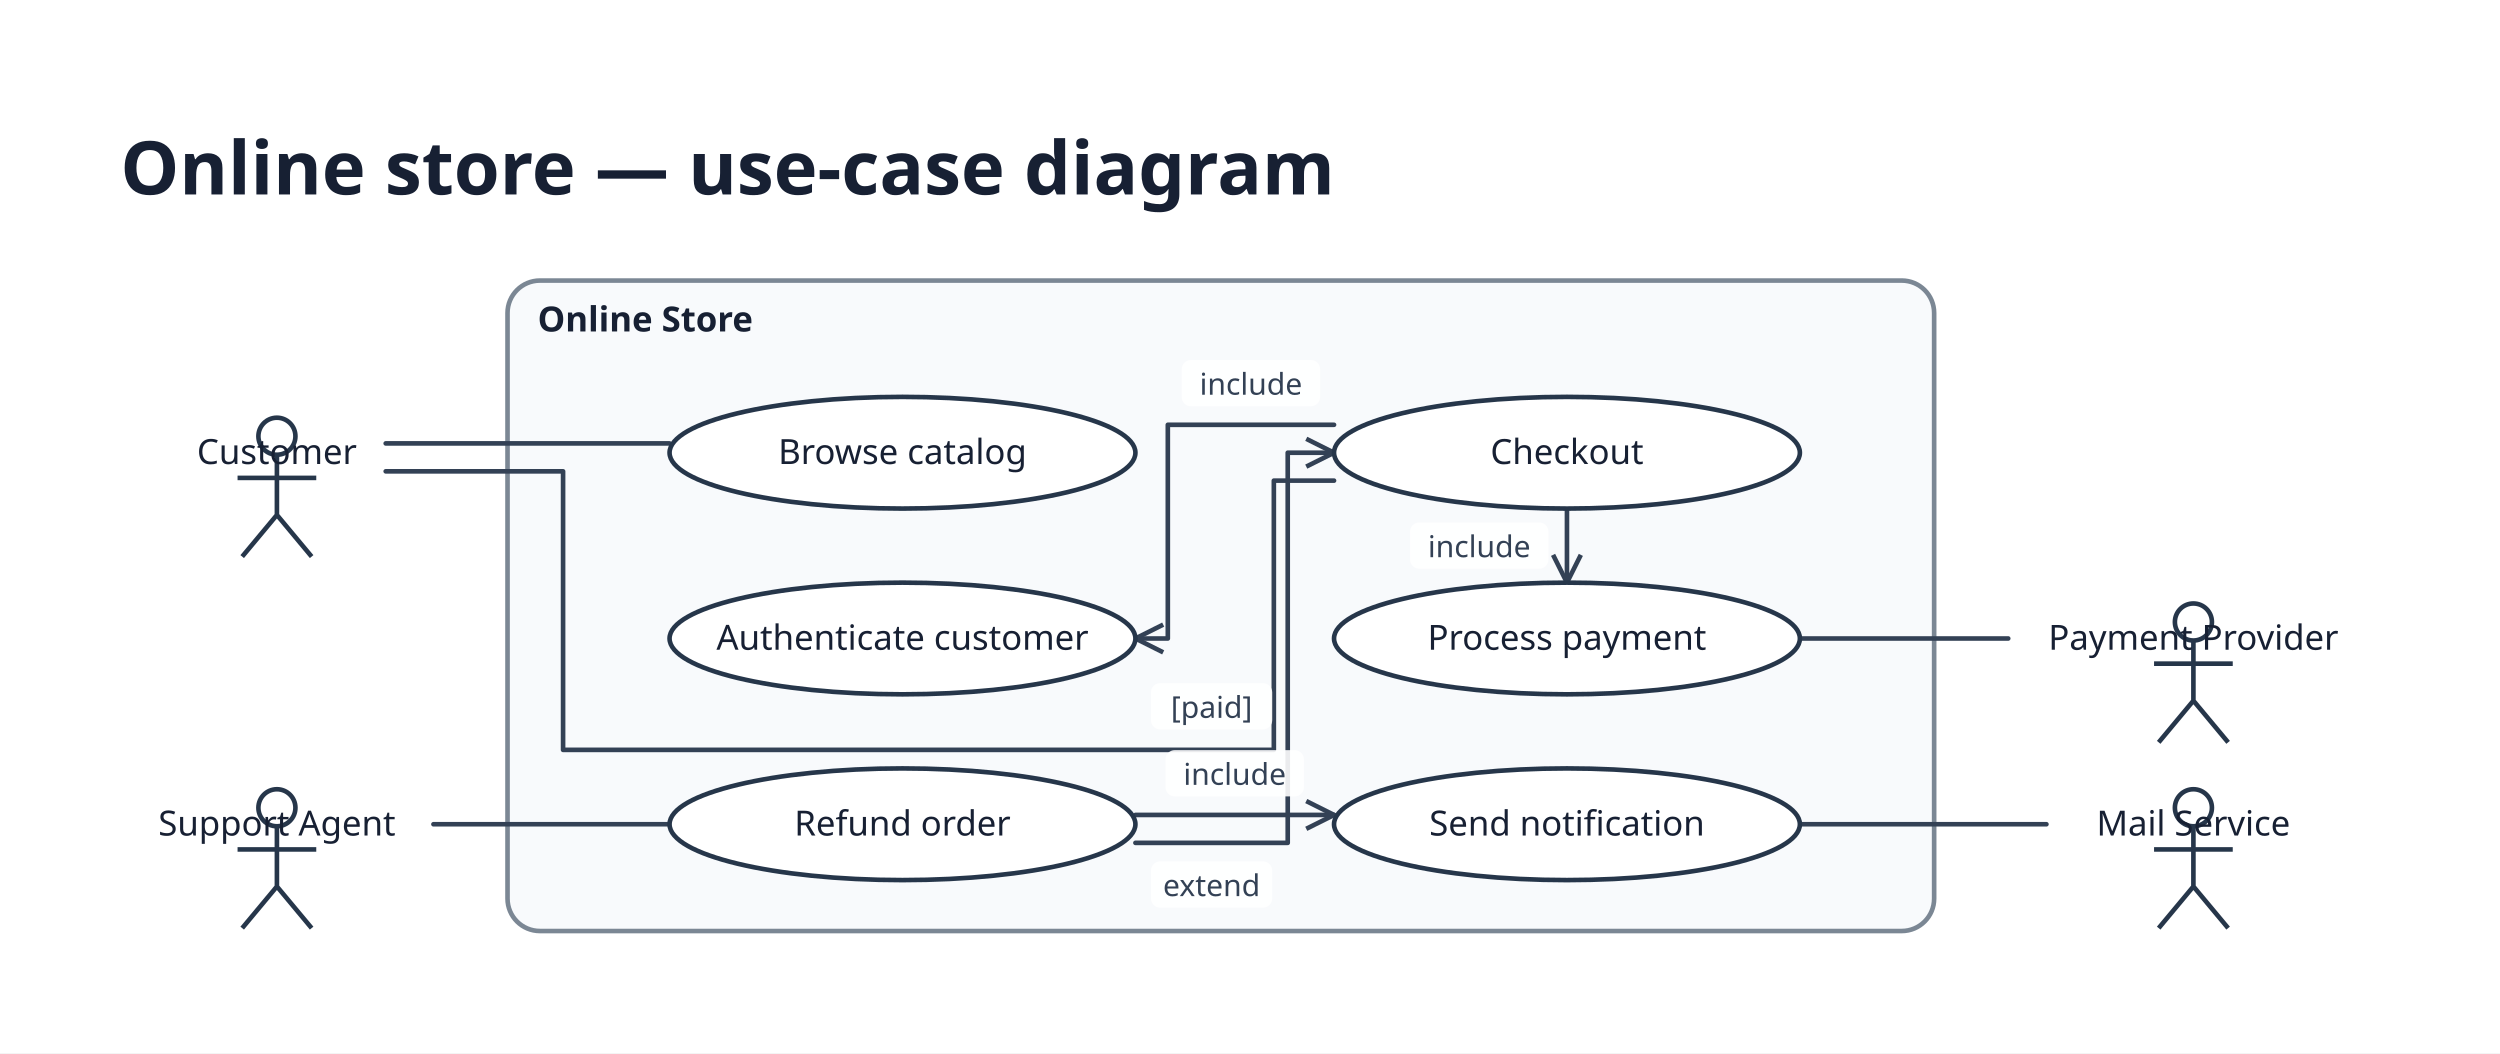
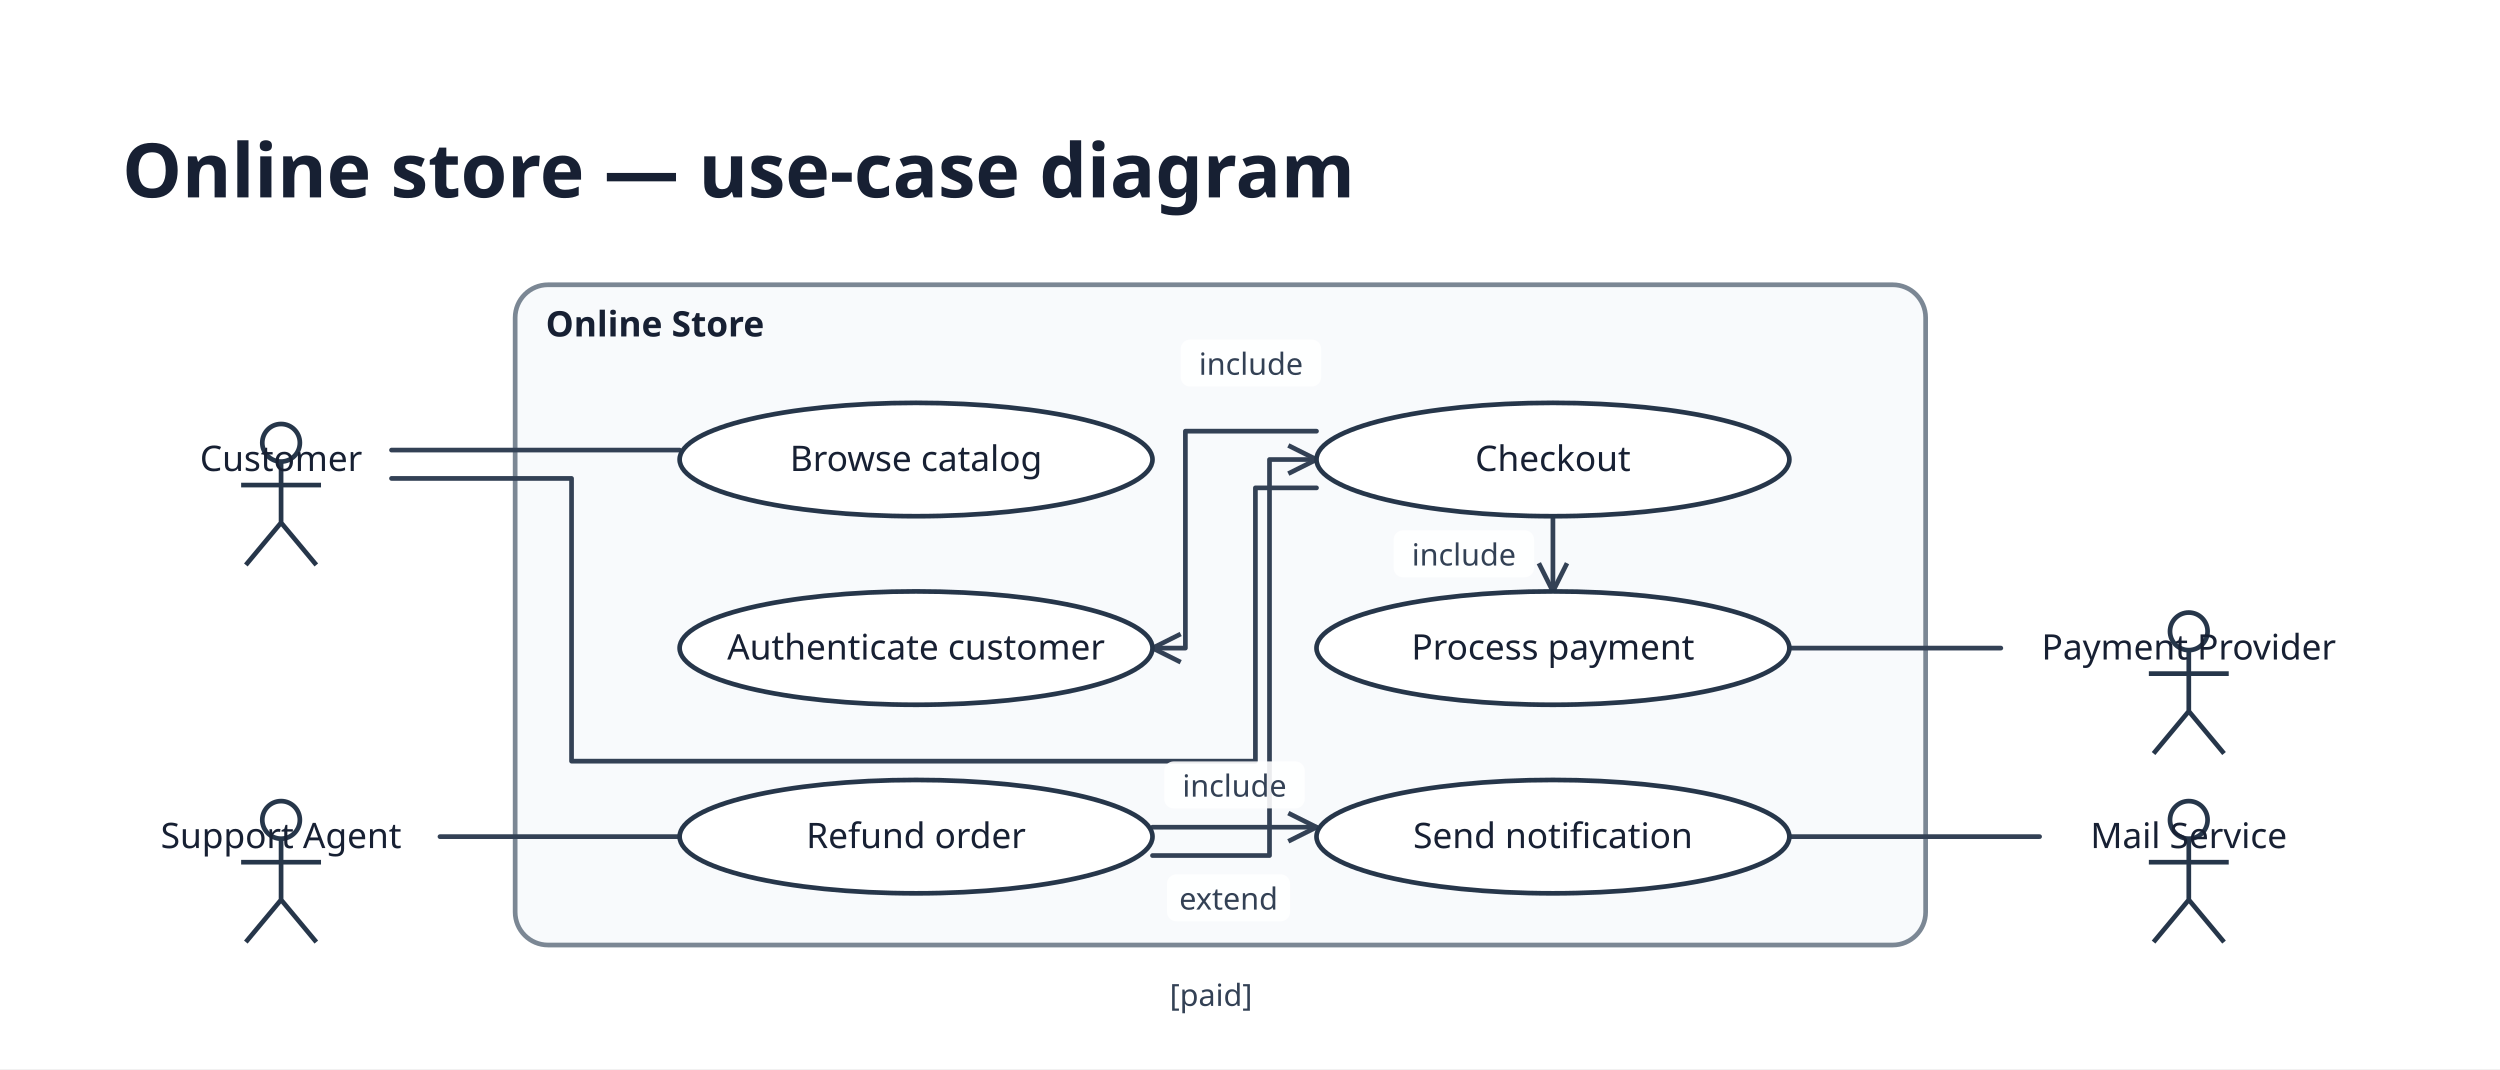
- <svg xmlns="http://www.w3.org/2000/svg" width="1080" height="455" viewBox="0 0 1080 455" role="img" aria-label="uml-use-case-example">
+ <svg xmlns="http://www.w3.org/2000/svg" width="1064" height="455" viewBox="0 0 1064 455" role="img" aria-label="uml-use-case-example">
  <rect width="100%" height="100%" fill="#ffffff" />
  <g id="boundaries">
-     <rect x="219.25" y="121.2" width="616.3" height="281" rx="14" fill="#f8fafc" stroke="#7b8794" stroke-width="2" />
+     <rect x="219.25" y="121.2" width="600.3" height="281" rx="14" fill="#f8fafc" stroke="#7b8794" stroke-width="2" />
  </g>
  <g id="corridor-dividers" />
  <g id="lines">
    <g data-line="checkout-auth">
-       <polyline points="576.3,183.512 504.5,183.512 504.5,275.825 490.5,275.825" fill="none" stroke="#334155" stroke-width="2" stroke-linejoin="round" stroke-linecap="round" />
+       <polyline points="560.3,183.512 504.5,183.512 504.5,275.825 490.5,275.825" fill="none" stroke="#334155" stroke-width="2" stroke-linejoin="round" stroke-linecap="round" />
      <path d="M 502.5 269.825 L 490.5 275.825 L 502.5 281.825" fill="none" stroke="#334155" stroke-width="2" stroke-linejoin="round" />
    </g>
    <g data-line="checkout-pay">
-       <polyline points="676.925,219.7 676.925,251.7" fill="none" stroke="#334155" stroke-width="2" stroke-linejoin="round" stroke-linecap="round" />
-       <path d="M 670.925 239.7 L 676.925 251.7 L 682.925 239.7" fill="none" stroke="#334155" stroke-width="2" stroke-linejoin="round" />
+       <polyline points="660.925,219.7 660.925,251.7" fill="none" stroke="#334155" stroke-width="2" stroke-linejoin="round" stroke-linecap="round" />
+       <path d="M 654.925 239.7 L 660.925 251.7 L 666.925 239.7" fill="none" stroke="#334155" stroke-width="2" stroke-linejoin="round" />
    </g>
    <g data-line="refund-notify">
-       <polyline points="490.5,352.054 576.3,352.054" fill="none" stroke="#334155" stroke-width="2" stroke-linejoin="round" stroke-linecap="round" />
-       <path d="M 564.3 358.054 L 576.3 352.054 L 564.3 346.054" fill="none" stroke="#334155" stroke-width="2" stroke-linejoin="round" />
+       <polyline points="490.5,352.054 560.3,352.054" fill="none" stroke="#334155" stroke-width="2" stroke-linejoin="round" stroke-linecap="round" />
+       <path d="M 548.3 358.054 L 560.3 352.054 L 548.3 346.054" fill="none" stroke="#334155" stroke-width="2" stroke-linejoin="round" />
    </g>
    <g data-line="refund-checkout">
-       <polyline points="490.5,364.117 556.3,364.117 556.3,195.575 576.3,195.575" fill="none" stroke="#334155" stroke-width="2" stroke-linejoin="round" stroke-linecap="round" />
-       <path d="M 564.3 201.575 L 576.3 195.575 L 564.3 189.575" fill="none" stroke="#334155" stroke-width="2" stroke-linejoin="round" />
+       <polyline points="490.5,364.117 540.3,364.117 540.3,195.575 560.3,195.575" fill="none" stroke="#334155" stroke-width="2" stroke-linejoin="round" stroke-linecap="round" />
+       <path d="M 548.3 201.575 L 560.3 195.575 L 548.3 189.575" fill="none" stroke="#334155" stroke-width="2" stroke-linejoin="round" />
    </g>
    <g data-line="customer-browse">
      <polyline points="166.625,191.554 289.25,191.554" fill="none" stroke="#334155" stroke-width="2" stroke-linejoin="round" stroke-linecap="round" />
    </g>
    <g data-line="customer-checkout">
-       <polyline points="166.625,203.617 243.25,203.617 243.25,323.95 550.3,323.95 550.3,207.637 576.3,207.637" fill="none" stroke="#334155" stroke-width="2" stroke-linejoin="round" stroke-linecap="round" />
+       <polyline points="166.625,203.617 243.25,203.617 243.25,323.95 534.3,323.95 534.3,207.637 560.3,207.637" fill="none" stroke="#334155" stroke-width="2" stroke-linejoin="round" stroke-linecap="round" />
    </g>
    <g data-line="support-refund">
      <polyline points="187.25,356.075 289.25,356.075" fill="none" stroke="#334155" stroke-width="2" stroke-linejoin="round" stroke-linecap="round" />
    </g>
    <g data-line="provider-pay">
-       <polyline points="867.55,275.825 777.55,275.825" fill="none" stroke="#334155" stroke-width="2" stroke-linejoin="round" stroke-linecap="round" />
+       <polyline points="851.55,275.825 761.55,275.825" fill="none" stroke="#334155" stroke-width="2" stroke-linejoin="round" stroke-linecap="round" />
    </g>
    <g data-line="mail-notify">
-       <polyline points="884.05,356.075 777.55,356.075" fill="none" stroke="#334155" stroke-width="2" stroke-linejoin="round" stroke-linecap="round" />
+       <polyline points="868.05,356.075 761.55,356.075" fill="none" stroke="#334155" stroke-width="2" stroke-linejoin="round" stroke-linecap="round" />
    </g>
  </g>
  <g id="objects">
    <g fill="none" stroke="#26364a" stroke-width="2">
      <circle cx="119.625" cy="188.45" r="8" />
      <path d="M 119.625 196.45 V 222.45 M 102.625 206.45 H 136.625 M 119.625 222.45 L 104.625 240.45 M 119.625 222.45 L 134.625 240.45" />
    </g>
    <g fill="none" stroke="#26364a" stroke-width="2">
      <circle cx="119.625" cy="348.95" r="8" />
      <path d="M 119.625 356.95 V 382.95 M 102.625 366.95 H 136.625 M 119.625 382.95 L 104.625 400.95 M 119.625 382.95 L 134.625 400.95" />
    </g>
    <ellipse cx="389.875" cy="195.575" rx="100.625" ry="24.125" fill="#ffffff" stroke="#26364a" stroke-width="2" />
-     <ellipse cx="676.925" cy="195.575" rx="100.625" ry="24.125" fill="#ffffff" stroke="#26364a" stroke-width="2" />
+     <ellipse cx="660.925" cy="195.575" rx="100.625" ry="24.125" fill="#ffffff" stroke="#26364a" stroke-width="2" />
    <ellipse cx="389.875" cy="275.825" rx="100.625" ry="24.125" fill="#ffffff" stroke="#26364a" stroke-width="2" />
-     <ellipse cx="676.925" cy="275.825" rx="100.625" ry="24.125" fill="#ffffff" stroke="#26364a" stroke-width="2" />
+     <ellipse cx="660.925" cy="275.825" rx="100.625" ry="24.125" fill="#ffffff" stroke="#26364a" stroke-width="2" />
    <ellipse cx="389.875" cy="356.075" rx="100.625" ry="24.125" fill="#ffffff" stroke="#26364a" stroke-width="2" />
-     <ellipse cx="676.925" cy="356.075" rx="100.625" ry="24.125" fill="#ffffff" stroke="#26364a" stroke-width="2" />
+     <ellipse cx="660.925" cy="356.075" rx="100.625" ry="24.125" fill="#ffffff" stroke="#26364a" stroke-width="2" />
    <g fill="none" stroke="#26364a" stroke-width="2">
-       <circle cx="947.55" cy="268.7" r="8" />
-       <path d="M 947.55 276.7 V 302.7 M 930.55 286.7 H 964.55 M 947.55 302.7 L 932.55 320.7 M 947.55 302.7 L 962.55 320.7" />
+       <circle cx="931.55" cy="268.7" r="8" />
+       <path d="M 931.55 276.7 V 302.7 M 914.55 286.7 H 948.55 M 931.55 302.7 L 916.55 320.7 M 931.55 302.7 L 946.55 320.7" />
    </g>
    <g fill="none" stroke="#26364a" stroke-width="2">
-       <circle cx="947.55" cy="348.95" r="8" />
-       <path d="M 947.55 356.95 V 382.95 M 930.55 366.95 H 964.55 M 947.55 382.95 L 932.55 400.95 M 947.55 382.95 L 962.55 400.95" />
+       <circle cx="931.55" cy="348.95" r="8" />
+       <path d="M 931.55 356.95 V 382.95 M 914.55 366.95 H 948.55 M 931.55 382.95 L 916.55 400.95 M 931.55 382.95 L 946.55 400.95" />
    </g>
  </g>
  <g id="ports" />
  <g id="text">
    <text x="52" y="84" text-anchor="start" fill="#172033" font-family="ui-rounded, 'Comic Sans MS', sans-serif" font-size="32" font-weight="700">Online store — use-case diagram</text>
    <text x="119.625" y="200.45" text-anchor="middle" fill="#172033" font-family="ui-rounded, 'Comic Sans MS', sans-serif" font-size="15" font-weight="450">Customer</text>
    <text x="119.625" y="360.95" text-anchor="middle" fill="#172033" font-family="ui-rounded, 'Comic Sans MS', sans-serif" font-size="15" font-weight="450">Support Agent</text>
    <text x="232.25" y="143.2" text-anchor="start" fill="#172033" font-family="ui-rounded, 'Comic Sans MS', sans-serif" font-size="15" font-weight="700">Online Store</text>
    <text x="389.875" y="200.45" text-anchor="middle" fill="#172033" font-family="ui-rounded, 'Comic Sans MS', sans-serif" font-size="15" font-weight="450">Browse catalog</text>
-     <text x="676.925" y="200.45" text-anchor="middle" fill="#172033" font-family="ui-rounded, 'Comic Sans MS', sans-serif" font-size="15" font-weight="450">Checkout</text>
+     <text x="660.925" y="200.45" text-anchor="middle" fill="#172033" font-family="ui-rounded, 'Comic Sans MS', sans-serif" font-size="15" font-weight="450">Checkout</text>
    <text x="389.875" y="280.7" text-anchor="middle" fill="#172033" font-family="ui-rounded, 'Comic Sans MS', sans-serif" font-size="15" font-weight="450">Authenticate customer</text>
-     <text x="676.925" y="280.7" text-anchor="middle" fill="#172033" font-family="ui-rounded, 'Comic Sans MS', sans-serif" font-size="15" font-weight="450">Process payment</text>
+     <text x="660.925" y="280.7" text-anchor="middle" fill="#172033" font-family="ui-rounded, 'Comic Sans MS', sans-serif" font-size="15" font-weight="450">Process payment</text>
    <text x="389.875" y="360.95" text-anchor="middle" fill="#172033" font-family="ui-rounded, 'Comic Sans MS', sans-serif" font-size="15" font-weight="450">Refund order</text>
-     <text x="676.925" y="360.95" text-anchor="middle" fill="#172033" font-family="ui-rounded, 'Comic Sans MS', sans-serif" font-size="15" font-weight="450">Send notification</text>
-     <text x="947.55" y="280.7" text-anchor="middle" fill="#172033" font-family="ui-rounded, 'Comic Sans MS', sans-serif" font-size="15" font-weight="450">Payment Provider</text>
-     <text x="947.55" y="360.95" text-anchor="middle" fill="#172033" font-family="ui-rounded, 'Comic Sans MS', sans-serif" font-size="15" font-weight="450">Mail Service</text>
+     <text x="660.925" y="360.95" text-anchor="middle" fill="#172033" font-family="ui-rounded, 'Comic Sans MS', sans-serif" font-size="15" font-weight="450">Send notification</text>
+     <text x="931.55" y="280.7" text-anchor="middle" fill="#172033" font-family="ui-rounded, 'Comic Sans MS', sans-serif" font-size="15" font-weight="450">Payment Provider</text>
+     <text x="931.55" y="360.95" text-anchor="middle" fill="#172033" font-family="ui-rounded, 'Comic Sans MS', sans-serif" font-size="15" font-weight="450">Mail Service</text>
    <g>
-       <rect x="510.5" y="155.512" width="59.8" height="20" rx="4" fill="#ffffff" fill-opacity=".9" />
-       <text x="540.4" y="170.512" text-anchor="middle" font-family="ui-rounded, sans-serif" font-size="13" fill="#334155">include</text>
+       <rect x="502.5" y="144.512" width="59.8" height="20" rx="4" fill="#ffffff" fill-opacity=".9" />
+       <text x="532.4" y="159.512" text-anchor="middle" font-family="ui-rounded, sans-serif" font-size="13" fill="#334155">include</text>
    </g>
    <g>
-       <rect x="609.125" y="225.7" width="59.8" height="20" rx="4" fill="#ffffff" fill-opacity=".9" />
-       <text x="639.025" y="240.7" text-anchor="middle" font-family="ui-rounded, sans-serif" font-size="13" fill="#334155">include</text>
+       <rect x="593.125" y="225.7" width="59.8" height="20" rx="4" fill="#ffffff" fill-opacity=".9" />
+       <text x="623.025" y="240.7" text-anchor="middle" font-family="ui-rounded, sans-serif" font-size="13" fill="#334155">include</text>
    </g>
    <g>
-       <rect x="503.5" y="324.054" width="59.8" height="20" rx="4" fill="#ffffff" fill-opacity=".9" />
-       <text x="533.4" y="339.054" text-anchor="middle" font-family="ui-rounded, sans-serif" font-size="13" fill="#334155">include</text>
+       <rect x="495.5" y="324.054" width="59.8" height="20" rx="4" fill="#ffffff" fill-opacity=".9" />
+       <text x="525.4" y="339.054" text-anchor="middle" font-family="ui-rounded, sans-serif" font-size="13" fill="#334155">include</text>
    </g>
    <g>
-       <rect x="497.2" y="372.117" width="52.4" height="20" rx="4" fill="#ffffff" fill-opacity=".9" />
-       <text x="523.4" y="387.117" text-anchor="middle" font-family="ui-rounded, sans-serif" font-size="13" fill="#334155">extend</text>
+       <rect x="496.67" y="372.117" width="52.4" height="20" rx="4" fill="#ffffff" fill-opacity=".9" />
+       <text x="522.87" y="387.117" text-anchor="middle" font-family="ui-rounded, sans-serif" font-size="13" fill="#334155">extend</text>
    </g>
    <g>
-       <rect x="497.2" y="295.117" width="52.4" height="20" rx="4" fill="#ffffff" fill-opacity=".9" />
-       <text x="523.4" y="310.117" text-anchor="middle" font-family="ui-rounded, sans-serif" font-size="13" fill="#334155">[paid]</text>
+       <rect x="489.2" y="413.117" width="52.4" height="20" rx="4" fill="#ffffff" fill-opacity=".9" />
+       <text x="515.4" y="428.117" text-anchor="middle" font-family="ui-rounded, sans-serif" font-size="13" fill="#334155">[paid]</text>
    </g>
  </g>
</svg>
